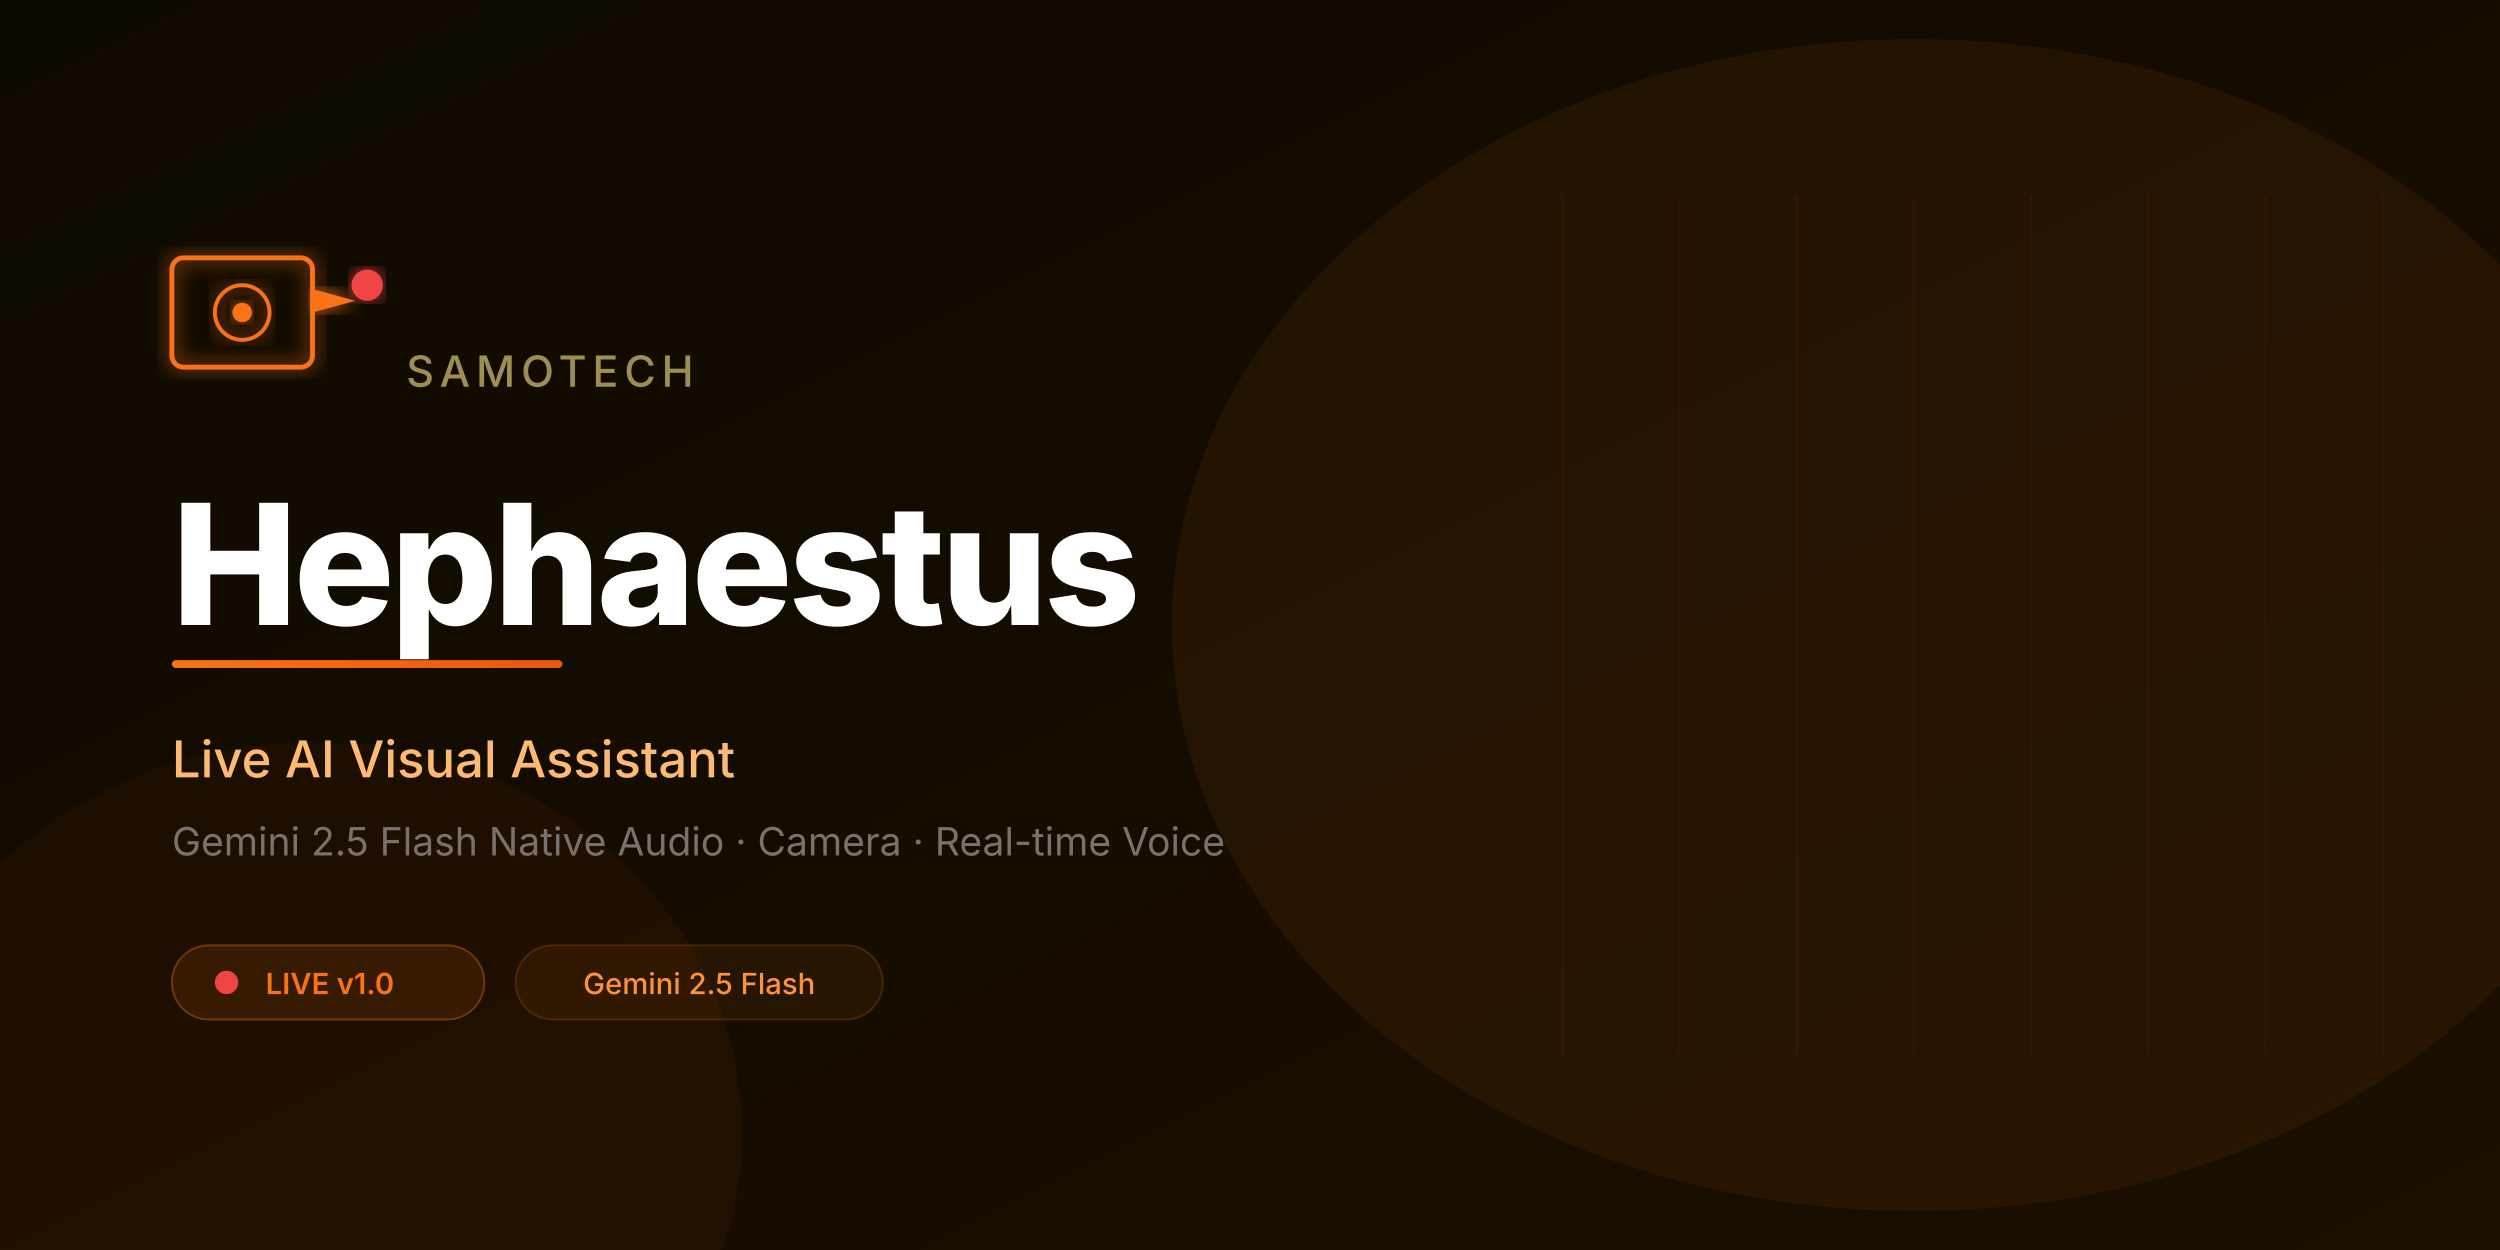
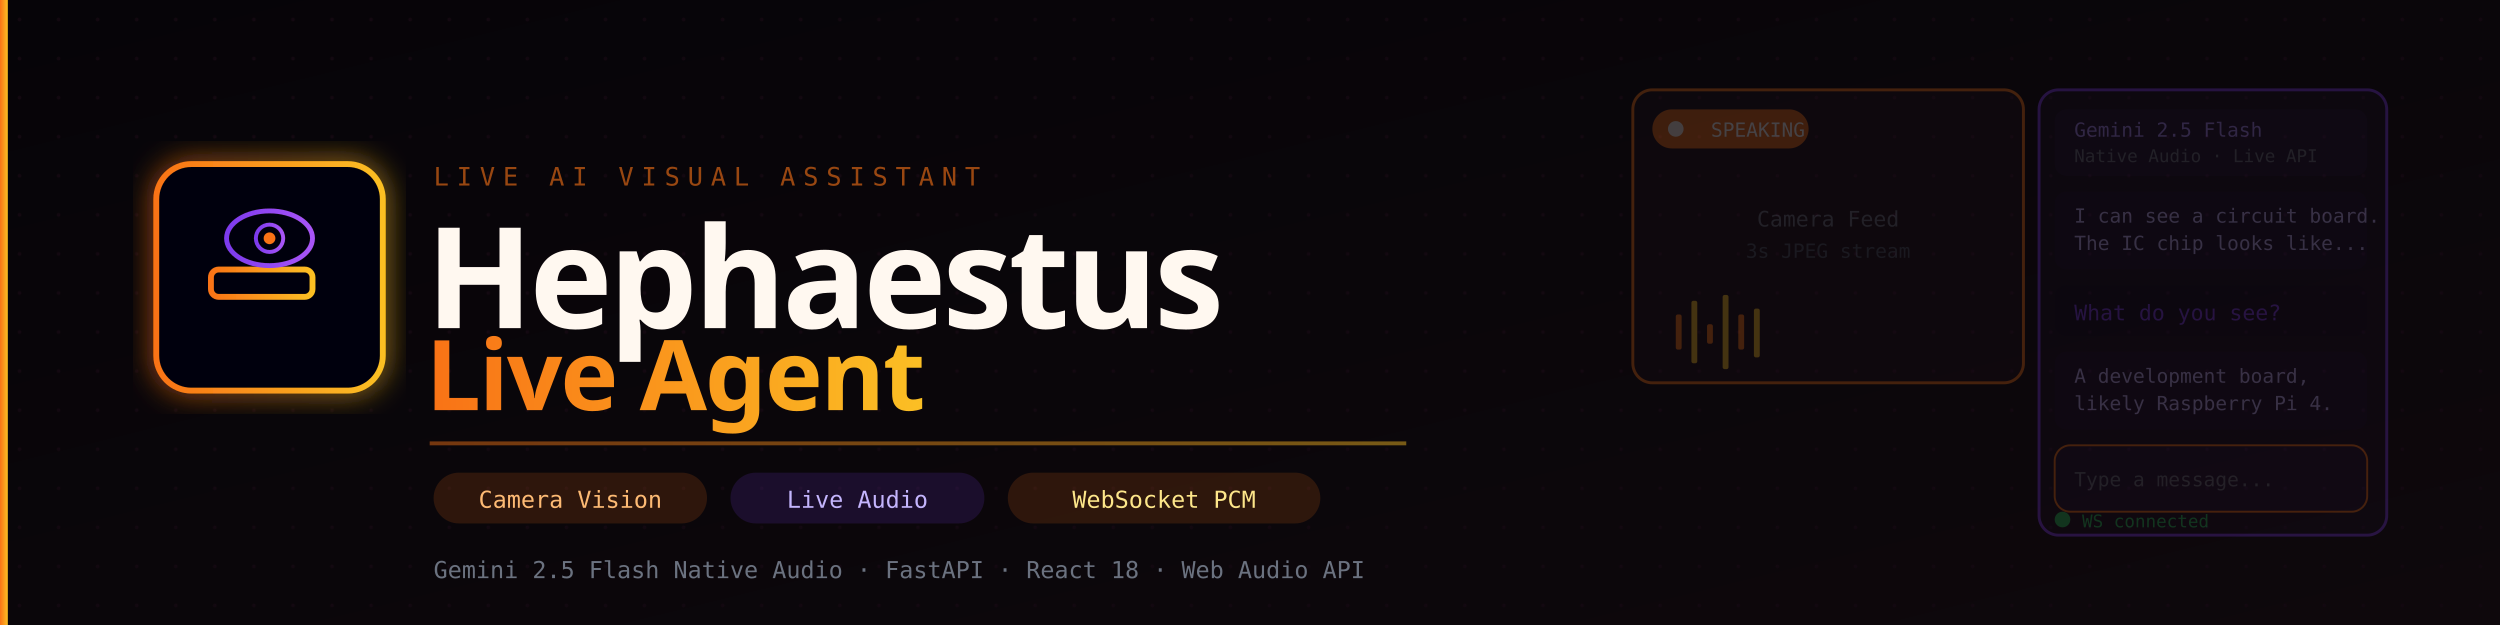
- <svg xmlns="http://www.w3.org/2000/svg" width="1280" height="640" viewBox="0 0 1280 640">
+ <svg xmlns="http://www.w3.org/2000/svg" width="1280" height="320" viewBox="0 0 1280 320">
  <defs>
-     <linearGradient id="bg" x1="0" y1="0" x2="1" y2="1">
-       <stop offset="0%" stop-color="#0f0a00" />
-       <stop offset="100%" stop-color="#1a0f00" />
+     <linearGradient id="bg" x1="0%" y1="0%" x2="100%" y2="100%">
+       <stop offset="0%" stop-color="#060408" />
+       <stop offset="100%" stop-color="#0e080c" />
    </linearGradient>
-     <linearGradient id="accent" x1="0" y1="0" x2="1" y2="0">
+     <linearGradient id="acc" x1="0%" y1="0%" x2="100%" y2="0%">
      <stop offset="0%" stop-color="#f97316" />
-       <stop offset="100%" stop-color="#ea580c" />
+       <stop offset="100%" stop-color="#fbbf24" />
    </linearGradient>
+     <linearGradient id="acc2" x1="0%" y1="0%" x2="100%" y2="0%">
+       <stop offset="0%" stop-color="#7c3aed" />
+       <stop offset="100%" stop-color="#a855f7" />
+     </linearGradient>
+     <pattern id="dot" width="20" height="20" patternUnits="userSpaceOnUse">
+       <circle cx="10" cy="10" r="1" fill="#120810" />
+     </pattern>
    <filter id="glow">
-       <feGaussianBlur stdDeviation="5" result="blur" />
+       <feGaussianBlur stdDeviation="7" result="b" />
      <feMerge>
-         <feMergeNode in="blur" />
+         <feMergeNode in="b" />
        <feMergeNode in="SourceGraphic" />
      </feMerge>
    </filter>
  </defs>
-   <rect width="1280" height="640" fill="url(#bg)" />
-   <ellipse cx="980" cy="320" rx="380" ry="300" fill="#f97316" fill-opacity="0.07" />
-   <ellipse cx="160" cy="580" rx="220" ry="200" fill="#ea580c" fill-opacity="0.05" />
-   <line x1="800" y1="100" x2="800" y2="540" stroke="#f97316" stroke-opacity="0.06" stroke-width="1" />
-   <line x1="860" y1="100" x2="860" y2="540" stroke="#f97316" stroke-opacity="0.04" stroke-width="1" />
-   <line x1="920" y1="100" x2="920" y2="540" stroke="#f97316" stroke-opacity="0.06" stroke-width="1" />
-   <line x1="980" y1="100" x2="980" y2="540" stroke="#f97316" stroke-opacity="0.04" stroke-width="1" />
-   <line x1="1040" y1="100" x2="1040" y2="540" stroke="#f97316" stroke-opacity="0.06" stroke-width="1" />
-   <line x1="1100" y1="100" x2="1100" y2="540" stroke="#f97316" stroke-opacity="0.04" stroke-width="1" />
-   <line x1="1160" y1="100" x2="1160" y2="540" stroke="#f97316" stroke-opacity="0.06" stroke-width="1" />
-   <line x1="1220" y1="100" x2="1220" y2="540" stroke="#f97316" stroke-opacity="0.04" stroke-width="1" />
-   <rect x="88" y="132" width="72" height="56" rx="6" fill="none" stroke="#f97316" stroke-width="2.5" filter="url(#glow)" />
-   <polygon points="160,148 182,154 160,160" fill="#f97316" filter="url(#glow)" />
-   <circle cx="124" cy="160" r="14" fill="none" stroke="#f97316" stroke-width="2" filter="url(#glow)" />
-   <circle cx="124" cy="160" r="5" fill="#f97316" filter="url(#glow)" />
-   <circle cx="188" cy="146" r="8" fill="#ef4444" filter="url(#glow)" />
-   <text x="208" y="198" fill="#fde68a" font-family="Inter, -apple-system, sans-serif" font-size="22" font-weight="500" letter-spacing="3" opacity="0.6">SAMOTECH</text>
-   <text x="88" y="320" fill="#ffffff" font-family="Inter, -apple-system, sans-serif" font-size="86" font-weight="800" letter-spacing="-2">Hephaestus</text>
-   <rect x="88" y="338" width="200" height="4" rx="2" fill="url(#accent)" />
-   <text x="88" y="398" fill="#fdba74" font-family="Inter, -apple-system, sans-serif" font-size="26" font-weight="500">Live AI Visual Assistant</text>
-   <text x="88" y="438" fill="#78716c" font-family="Inter, -apple-system, sans-serif" font-size="20">Gemini 2.5 Flash Native Audio · Camera · Real-time Voice</text>
-   <rect x="88" y="484" width="160" height="38" rx="19" fill="#f97316" fill-opacity="0.12" stroke="#f97316" stroke-opacity="0.35" stroke-width="1" />
-   <circle cx="116" cy="503" r="6" fill="#ef4444" />
-   <text x="136" y="509" fill="#f97316" font-family="Inter, sans-serif" font-size="15" font-weight="600">LIVE v1.0</text>
-   <rect x="264" y="484" width="188" height="38" rx="19" fill="#f97316" fill-opacity="0.08" stroke="#f97316" stroke-opacity="0.2" stroke-width="1" />
-   <text x="358" y="509" fill="#fb923c" font-family="Inter, sans-serif" font-size="15" font-weight="500" text-anchor="middle">Gemini 2.5 Flash</text>
+   <rect width="1280" height="320" fill="url(#bg)" />
+   <rect width="1280" height="320" fill="url(#dot)" />
+   <rect x="0" y="0" width="4" height="320" fill="url(#acc)" />
+   <g opacity="0.24" transform="translate(836,46)">
+     <rect x="0" y="0" width="200" height="150" rx="10" fill="#1a0c14" stroke="#f97316" stroke-width="1.5" />
+     <text x="100" y="70" font-family="monospace" font-size="11" fill="#6b7280" text-anchor="middle">Camera Feed</text>
+     <text x="100" y="86" font-family="monospace" font-size="10" fill="#4b5563" text-anchor="middle">3s JPEG stream</text>
+     <rect x="10" y="10" width="80" height="20" rx="10" fill="#f97316" opacity="0.9" />
+     <circle cx="22" cy="20" r="4" fill="#fff" opacity="0.9" />
+     <text x="40" y="24" font-family="monospace" font-size="10" fill="#fff">SPEAKING</text>
+     <rect x="22" y="115" width="3" height="18" rx="1" fill="#f97316" />
+     <rect x="30" y="108" width="3" height="32" rx="1" fill="#fbbf24" />
+     <rect x="38" y="120" width="3" height="10" rx="1" fill="#f97316" />
+     <rect x="46" y="105" width="3" height="38" rx="1" fill="#fbbf24" />
+     <rect x="54" y="115" width="3" height="18" rx="1" fill="#f97316" />
+     <rect x="62" y="112" width="3" height="25" rx="1" fill="#fbbf24" />
+     <rect x="208" y="0" width="178" height="228" rx="10" fill="#140c1c" stroke="#7c3aed" stroke-width="1.5" />
+     <rect x="216" y="10" width="160" height="34" rx="6" fill="#1e1030" />
+     <text x="226" y="24" font-family="monospace" font-size="10" fill="#a78bfa">Gemini 2.5 Flash</text>
+     <text x="226" y="37" font-family="monospace" font-size="9" fill="#6b7280">Native Audio · Live API</text>
+     <rect x="216" y="52" width="160" height="40" rx="6" fill="#1a0e28" />
+     <text x="226" y="68" font-family="monospace" font-size="10" fill="#c4b5fd">I can see a circuit board.</text>
+     <text x="226" y="82" font-family="monospace" font-size="10" fill="#c4b5fd">The IC chip looks like...</text>
+     <rect x="216" y="100" width="160" height="26" rx="6" fill="#0f0a1e" />
+     <text x="226" y="118" font-family="monospace" font-size="11" fill="#7c3aed">What do you see?</text>
+     <rect x="216" y="134" width="160" height="40" rx="6" fill="#1a0e28" />
+     <text x="226" y="150" font-family="monospace" font-size="10" fill="#c4b5fd">A development board,</text>
+     <text x="226" y="164" font-family="monospace" font-size="10" fill="#c4b5fd">likely Raspberry Pi 4.</text>
+     <rect x="216" y="182" width="160" height="34" rx="8" fill="#1e1030" stroke="#f97316" stroke-width="1" />
+     <text x="226" y="203" font-family="monospace" font-size="10" fill="#6b7280">Type a message...</text>
+     <circle cx="220" cy="220" r="4" fill="#22c55e" />
+     <text x="230" y="224" font-family="monospace" font-size="9" fill="#22c55e">WS connected</text>
+   </g>
+   <g transform="translate(80,84)" filter="url(#glow)">
+     <rect x="0" y="0" width="116" height="116" rx="18" fill="#060408" stroke="url(#acc)" stroke-width="3" />
+     <rect x="28" y="54" width="52" height="14" rx="4" fill="none" stroke="url(#acc)" stroke-width="3" />
+     <line x1="54" y1="68" x2="54" y2="96" stroke="url(#acc)" stroke-width="3" stroke-linecap="round" />
+     <ellipse cx="58" cy="38" rx="22" ry="14" fill="none" stroke="url(#acc2)" stroke-width="2.5" />
+     <circle cx="58" cy="38" r="7" fill="none" stroke="url(#acc2)" stroke-width="2" />
+     <circle cx="58" cy="38" r="3" fill="#f97316" />
+   </g>
+   <text x="222" y="95" font-family="'SF Mono',Consolas,monospace" font-size="13" fill="#f97316" opacity="0.6" letter-spacing="4">LIVE AI VISUAL ASSISTANT</text>
+   <text x="218" y="168" font-family="Arial Black,'Arial Bold',sans-serif" font-size="72" font-weight="900" letter-spacing="-2" fill="#fff8f0">Hephaestus</text>
+   <text x="218" y="210" font-family="Arial Black,'Arial Bold',sans-serif" font-size="50" font-weight="900" letter-spacing="-1" fill="url(#acc)">Live Agent</text>
+   <rect x="220" y="226" width="500" height="2" fill="url(#acc)" opacity="0.45" />
+   <rect x="222" y="242" width="140" height="26" rx="13" fill="#f97316" opacity="0.15" />
+   <text x="292" y="260" font-family="monospace" font-size="12" fill="#fdba74" text-anchor="middle">Camera Vision</text>
+   <rect x="374" y="242" width="130" height="26" rx="13" fill="#7c3aed" opacity="0.15" />
+   <text x="439" y="260" font-family="monospace" font-size="12" fill="#c4b5fd" text-anchor="middle">Live Audio</text>
+   <rect x="516" y="242" width="160" height="26" rx="13" fill="#f97316" opacity="0.15" />
+   <text x="596" y="260" font-family="monospace" font-size="12" fill="#fde68a" text-anchor="middle">WebSocket PCM</text>
+   <text x="222" y="296" font-family="monospace" font-size="12" fill="#6b7280">Gemini 2.5 Flash Native Audio · FastAPI · React 18 · Web Audio API</text>
</svg>
